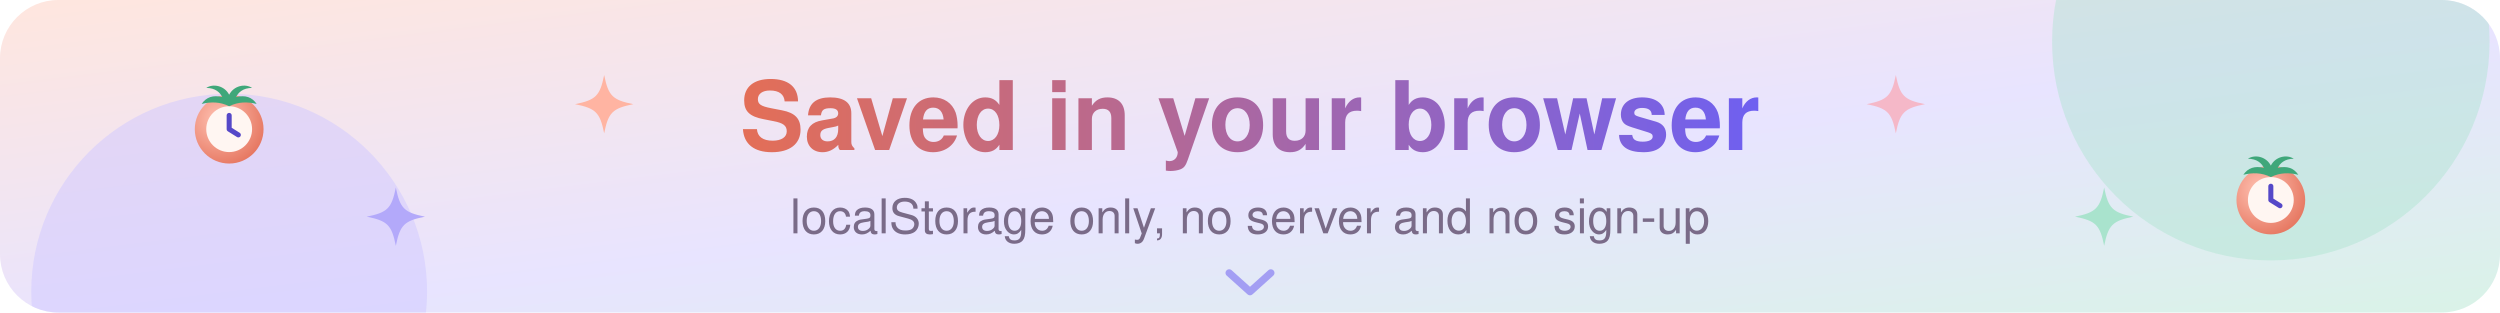
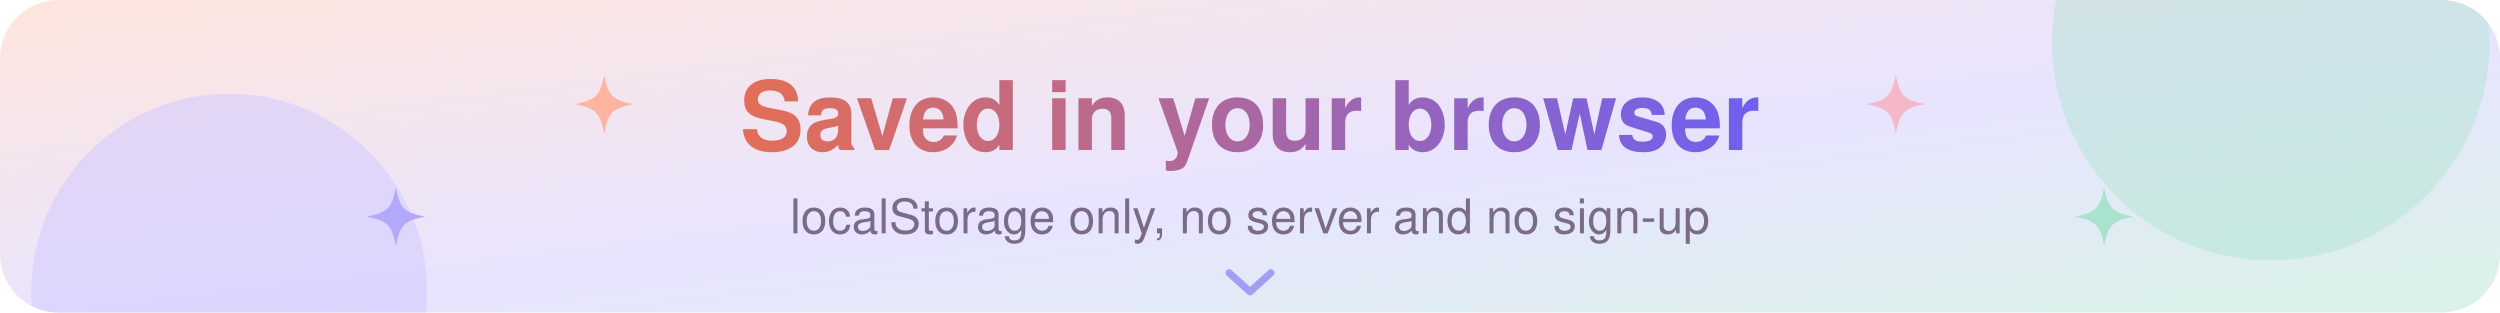
<svg xmlns="http://www.w3.org/2000/svg" viewBox="0 0 1200 150" width="1200" height="150" role="img" aria-label="Saved in your browser">
  <defs>
    <linearGradient id="bg" x1="0" y1="0" x2="1" y2="1">
      <stop offset="0" stop-color="#FFE6DE" />
      <stop offset=".55" stop-color="#E8E4FF" />
      <stop offset="1" stop-color="#D9F3E7" />
    </linearGradient>
    <linearGradient id="t" x1="0" y1="0" x2="1" y2="0">
      <stop offset="0" stop-color="#E36E57" />
      <stop offset="1" stop-color="#6F60F0" />
    </linearGradient>
-     <radialGradient id="tm" cx=".35" cy=".35" r=".8">
-       <stop offset="0" stop-color="#FFC2B3" />
-       <stop offset="1" stop-color="#E36E57" />
-     </radialGradient>
-     <path id="s" d="M0-14C2-4 4-2 14 0 4 2 2 4 0 14-2 4-4 2-14 0-4-2-2-4 0-14Z" />
    <clipPath id="c">
      <rect width="1200" height="150" rx="28" />
    </clipPath>
+     <path id="s" d="M0-14C2-4 4-2 14 0 4 2 2 4 0 14-2 4-4 2-14 0-4-2-2-4 0-14Z" />
  </defs>
-   <style>.blob{animation:drift 11s ease-in-out infinite alternate}.b2{animation-duration:14s;animation-direction:alternate-reverse}
- .bob{animation:bob 3.4s ease-in-out infinite}.d1{animation-delay:-1.1s}.d2{animation-delay:-2.2s}
+   <style>
+ .blob{animation:drift 11s ease-in-out infinite alternate}.b2{animation-duration:14s;animation-direction:alternate-reverse}.b3{animation-duration:17s}
+ .bob{animation:bob 3.4s ease-in-out infinite}.d1{animation-delay:-.9s}.d2{animation-delay:-1.8s}
.tw{animation:tw 3.2s ease-in-out infinite}.t2{animation-delay:-1s}.t3{animation-delay:-2s}
- .spin{animation:spin 9s linear infinite}
+ .rise{animation:rise .9s ease-out both}.r2{animation-delay:.2s}
+ .ring{stroke-dasharray:0 400;animation:fill 2.4s ease-out forwards}
@keyframes drift{to{transform:translate(40px,-20px) scale(1.12)}}
@keyframes bob{0%,100%{transform:translateY(0)}50%{transform:translateY(-10px)}}
@keyframes tw{0%,100%{opacity:.35}50%{opacity:1}}
- @keyframes spin{to{transform:rotate(360deg)}}
- @media (prefers-reduced-motion:reduce){*{animation:none!important}}</style>
+ @keyframes rise{from{opacity:0;transform:translateY(16px)}}
+ @keyframes fill{to{stroke-dasharray:250 400}}
+ @media (prefers-reduced-motion:reduce){*{animation:none!important}.ring{stroke-dasharray:250 400}}
+ </style>
  <g clip-path="url(#c)">
    <rect width="1200" height="150" fill="url(#bg)" />
    <circle class="blob" cx="110" cy="140" r="95" fill="#CFC8FF" opacity=".5" />
    <circle class="blob b2" cx="1090" cy="20" r="105" fill="#A9E3CD" opacity=".42" />
    <use class="tw" href="#s" x="290" y="50" fill="#FFB4A2" />
    <use class="tw t2" href="#s" x="190" y="104" fill="#B3A9FA" />
    <use class="tw t3" href="#s" x="910" y="50" fill="#F5B8C8" />
    <use class="tw" href="#s" x="1010" y="104" fill="#A9E3CD" />
-     <g transform="translate(110 62) scale(1.1)">
-       <g class="bob d1">
-         <g class="">
-           <circle r="15" fill="url(#tm)" />
-           <circle r="10" fill="#FFF6F2" />
-           <path d="M0 0V-6M0 0l4 2.5" stroke="#5548C8" stroke-width="2.2" stroke-linecap="round" />
-           <path d="M0-15c-2-4-7-5-10-3 4 0 6 2 7 4-4-1-7 0-9 3 4-1 8-1 12 1 4-2 8-2 12-1-2-3-5-4-9-3 1-2 3-4 7-4-3-2-8-1-10 3z" fill="#3FA77A" />
-         </g>
-       </g>
-     </g>
-     <g transform="translate(1090 96) scale(1.1)">
-       <g class="bob d2">
-         <g class="">
-           <circle r="15" fill="url(#tm)" />
-           <circle r="10" fill="#FFF6F2" />
-           <path d="M0 0V-6M0 0l4 2.5" stroke="#5548C8" stroke-width="2.2" stroke-linecap="round" />
-           <path d="M0-15c-2-4-7-5-10-3 4 0 6 2 7 4-4-1-7 0-9 3 4-1 8-1 12 1 4-2 8-2 12-1-2-3-5-4-9-3 1-2 3-4 7-4-3-2-8-1-10 3z" fill="#3FA77A" />
-         </g>
-       </g>
-     </g>
    <g font-family="-apple-system,BlinkMacSystemFont,'Segoe UI',Helvetica,Arial,sans-serif" text-anchor="middle">
      <text x="600" y="72" font-size="46" font-weight="800" fill="url(#t)">Saved in your browser</text>
      <text x="600" y="112" font-size="23" fill="#7A6B88">localStorage only, no server and no sign-up</text>
    </g>
    <g transform="translate(600 136)">
      <g class="bob">
        <path d="M-10-5l10 9 10-9" fill="none" stroke="#6F60F0" stroke-opacity=".55" stroke-width="3.5" stroke-linecap="round" stroke-linejoin="round" />
      </g>
    </g>
  </g>
</svg>
